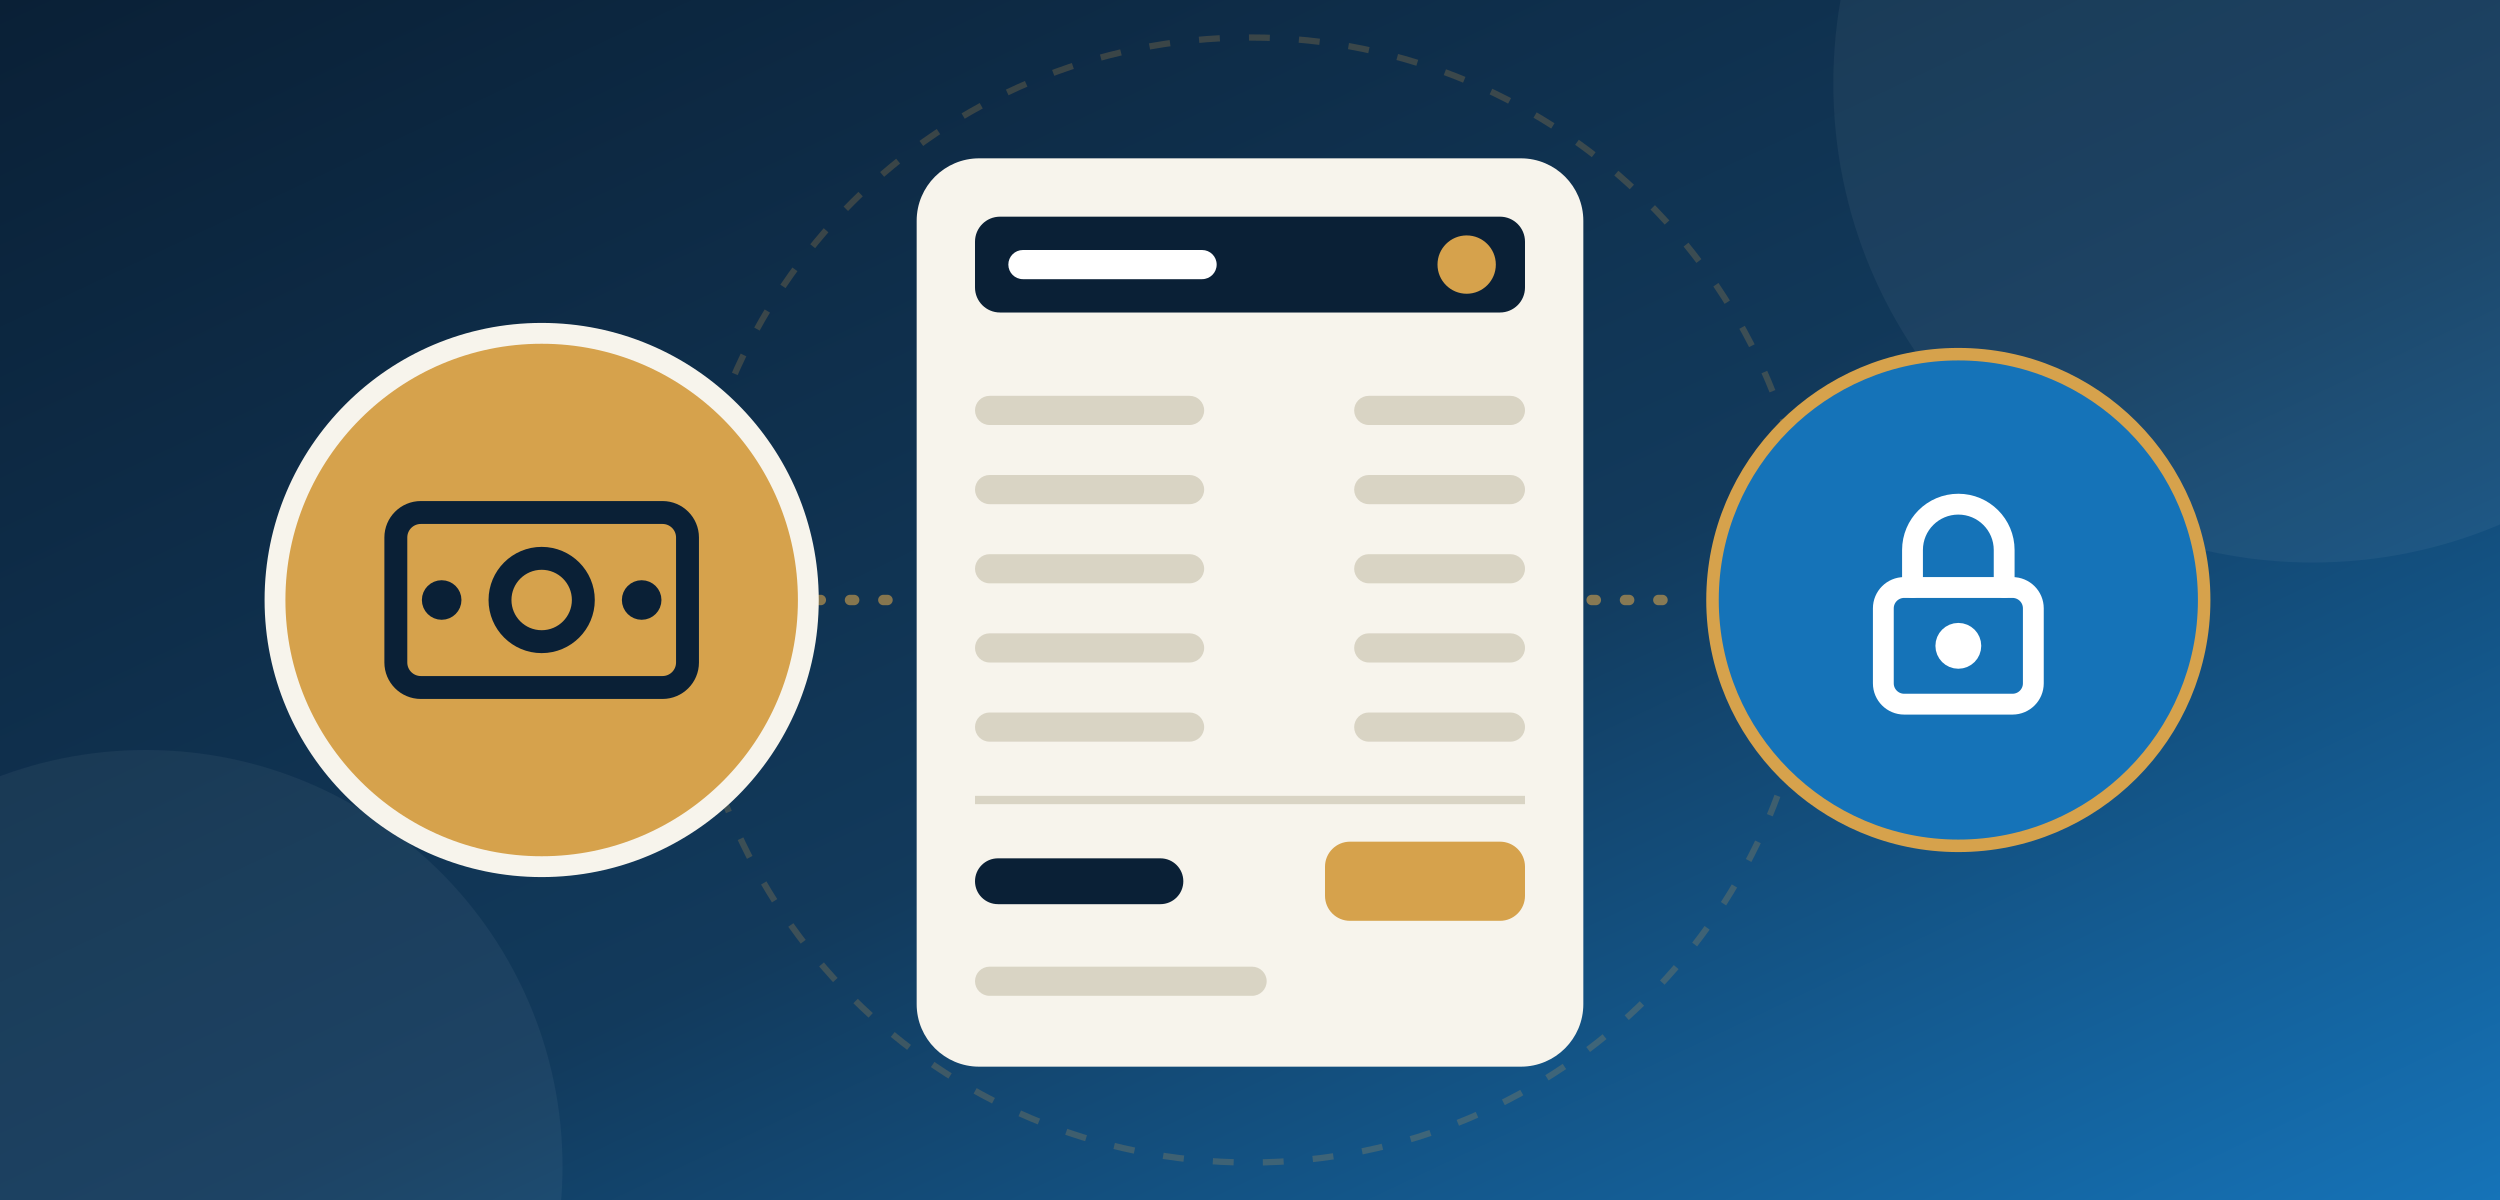
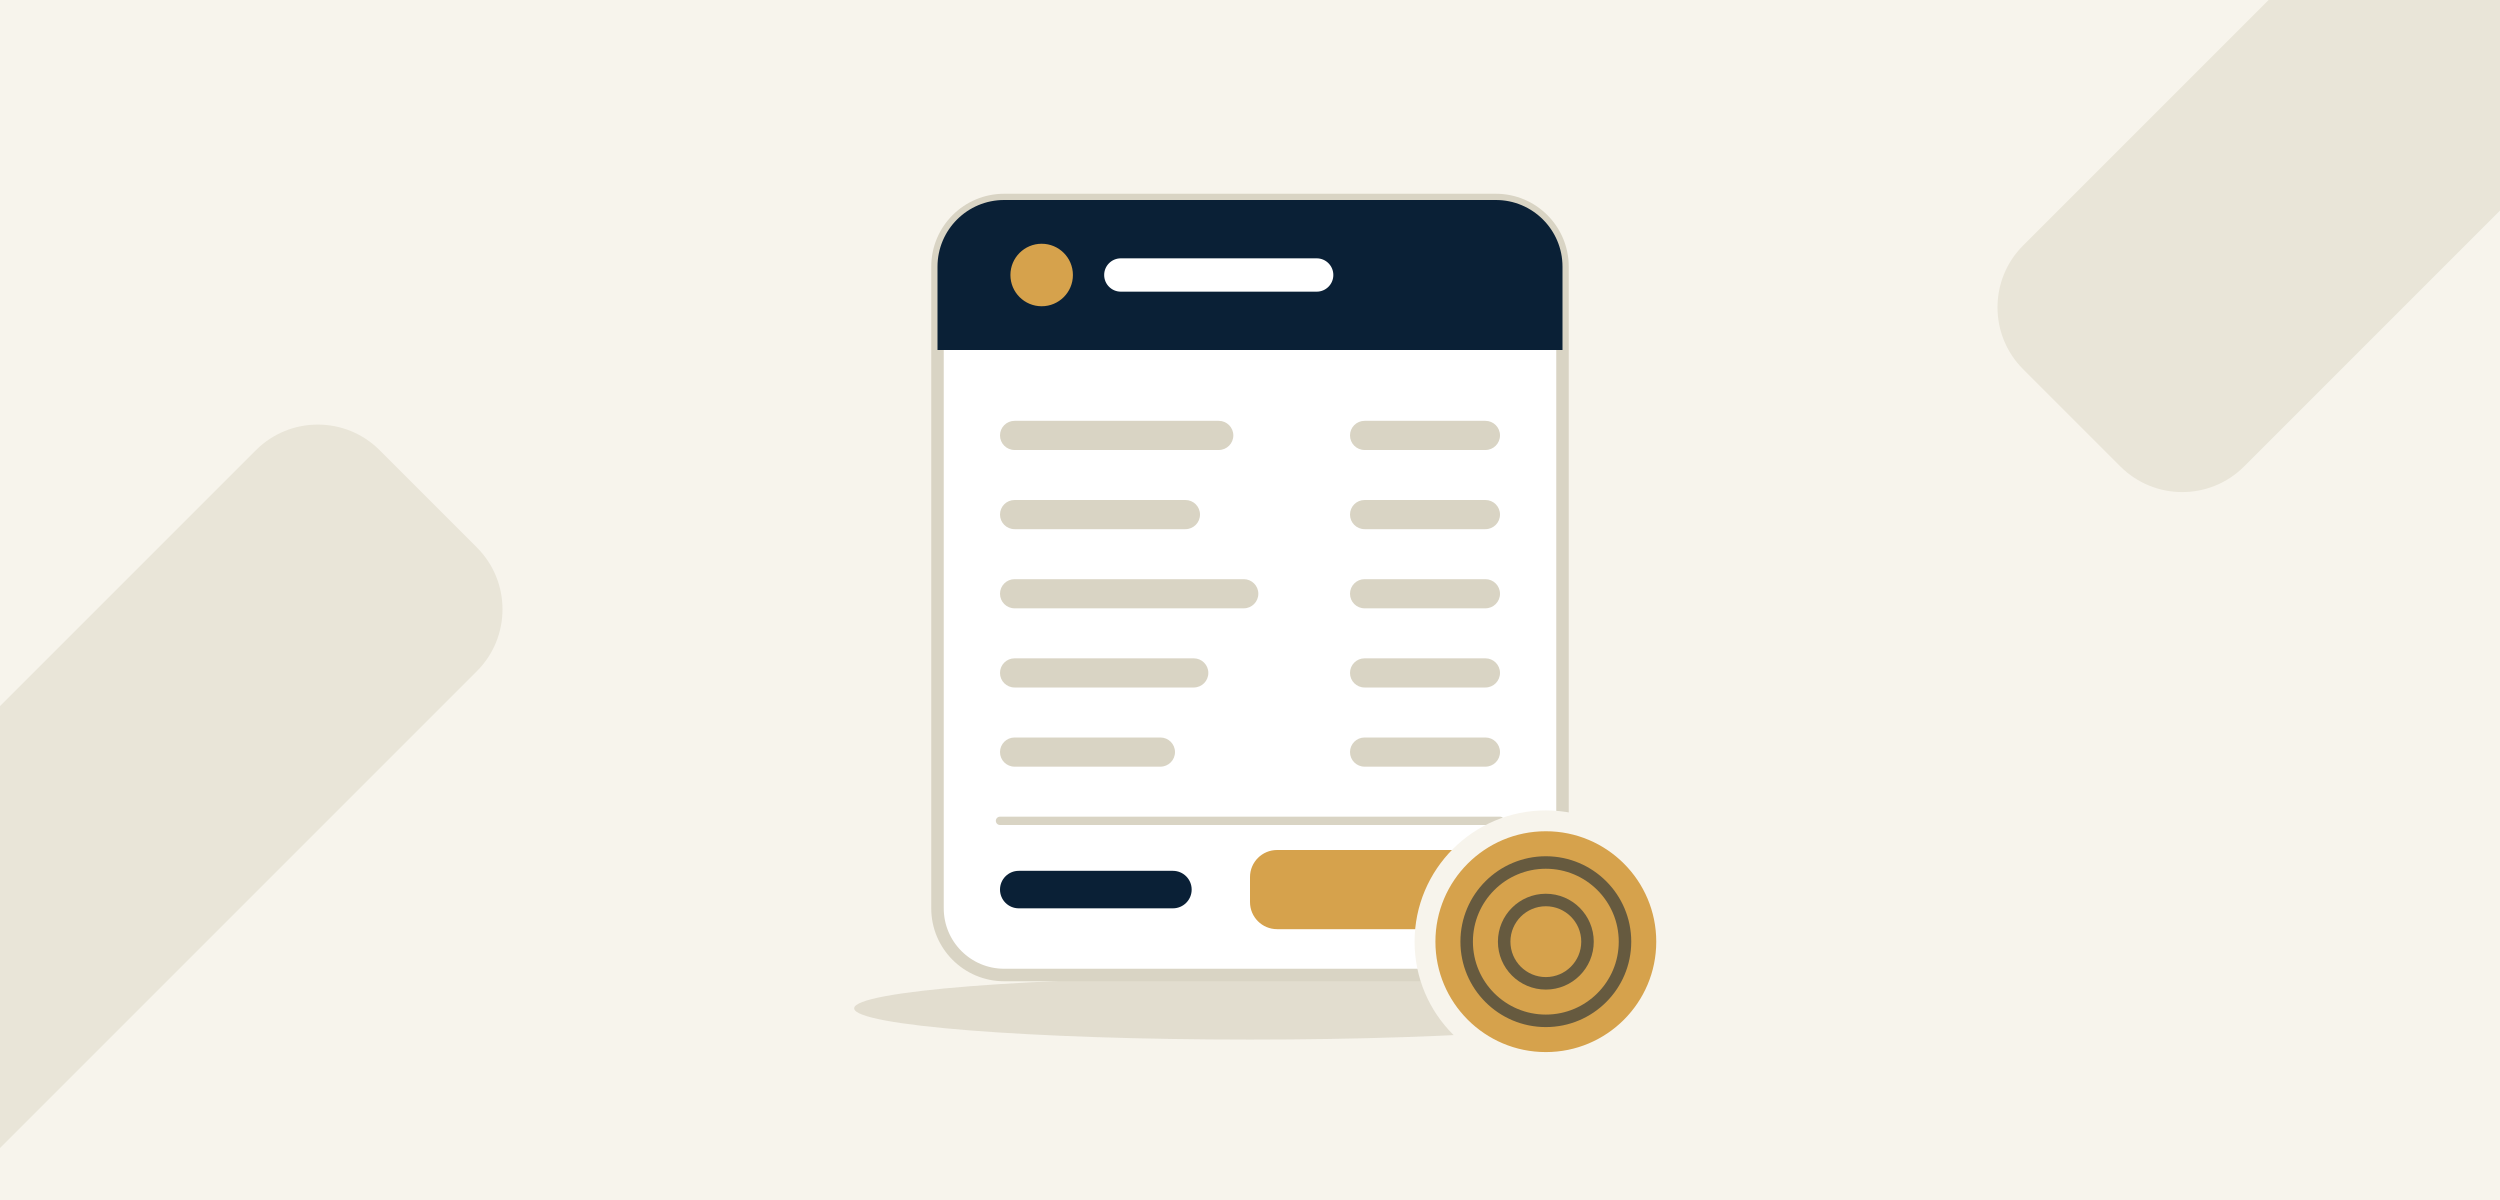
- <svg xmlns="http://www.w3.org/2000/svg" width="1200" height="576" viewBox="0 0 1200 576">
-   <defs>
-     <linearGradient id="bg" x1="0" y1="0" x2="1" y2="1">
-       <stop offset="0" stop-color="#0A2036" />
-       <stop offset="0.55" stop-color="#123A5C" />
-       <stop offset="1" stop-color="#1573B8" />
-     </linearGradient>
-   </defs>
-   <rect width="1200" height="576" fill="url(#bg)" />
-   <circle cx="1110" cy="40" r="230" fill="#FFFFFF" fill-opacity="0.05" />
-   <circle cx="70" cy="560" r="200" fill="#FFFFFF" fill-opacity="0.05" />
-   <circle cx="600" cy="288" r="270" fill="none" stroke="#D6A24C" stroke-opacity="0.22" stroke-width="3" stroke-dasharray="10 14" />
-   <g stroke="#D6A24C" stroke-opacity="0.6" stroke-width="5" stroke-linecap="round" stroke-dasharray="2 14">
-     <line x1="392" y1="288" x2="436" y2="288" />
-     <line x1="764" y1="288" x2="808" y2="288" />
+ <svg xmlns="http://www.w3.org/2000/svg" width="1200" height="576" viewBox="0 0 1200 576" role="img">
+   <rect width="1200" height="576" fill="#F7F4EC" />
+   <g fill="#E9E5D8">
+     <rect x="-170" y="320" width="440" height="150" rx="42" transform="rotate(-45 50 395)" />
+     <rect x="930" y="-30" width="440" height="150" rx="42" transform="rotate(-45 1150 45)" />
  </g>
-   <rect x="440" y="76" width="320" height="436" rx="30" fill="#F7F4EC" />
-   <rect x="468" y="104" width="264" height="46" rx="12" fill="#0A2036" />
-   <circle cx="704" cy="127" r="14" fill="#D6A24C" />
-   <rect x="484" y="120" width="100" height="14" rx="7" fill="#FFFFFF" />
-   <rect x="468" y="190" width="110" height="14" rx="7" fill="#D9D4C4" />
-   <rect x="650" y="190" width="82" height="14" rx="7" fill="#D9D4C4" />
-   <rect x="468" y="228" width="110" height="14" rx="7" fill="#D9D4C4" />
-   <rect x="650" y="228" width="82" height="14" rx="7" fill="#D9D4C4" />
-   <rect x="468" y="266" width="110" height="14" rx="7" fill="#D9D4C4" />
-   <rect x="650" y="266" width="82" height="14" rx="7" fill="#D9D4C4" />
-   <rect x="468" y="304" width="110" height="14" rx="7" fill="#D9D4C4" />
-   <rect x="650" y="304" width="82" height="14" rx="7" fill="#D9D4C4" />
-   <rect x="468" y="342" width="110" height="14" rx="7" fill="#D9D4C4" />
-   <rect x="650" y="342" width="82" height="14" rx="7" fill="#D9D4C4" />
-   <line x1="468" y1="384" x2="732" y2="384" stroke="#D9D4C4" stroke-width="4" />
-   <rect x="468" y="412" width="100" height="22" rx="11" fill="#0A2036" />
-   <rect x="636" y="404" width="96" height="38" rx="12" fill="#D6A24C" />
-   <rect x="468" y="464" width="140" height="14" rx="7" fill="#D9D4C4" />
-   <circle cx="260" cy="288" r="128" fill="#D6A24C" stroke="#F7F4EC" stroke-width="10" />
-   <g transform="translate(260 288)" fill="none" stroke="#0A2036" stroke-width="11" stroke-linecap="round" stroke-linejoin="round">
-     <rect x="-70" y="-42" width="140" height="84" rx="12" />
-     <circle r="20" />
-     <circle cx="-48" cy="0" r="4" fill="#0A2036" />
-     <circle cx="48" cy="0" r="4" fill="#0A2036" />
-   </g>
-   <circle cx="940" cy="288" r="118" fill="#1573B8" stroke="#D6A24C" stroke-width="6" />
-   <g transform="translate(940 288)" fill="none" stroke="#FFFFFF" stroke-width="10" stroke-linecap="round" stroke-linejoin="round">
-     <rect x="-36" y="-6" width="72" height="56" rx="10" />
-     <path d="M-22,-6 V-24 A22 22 0 0 1 22,-24 V-6" />
-     <circle cx="0" cy="22" r="6" fill="#FFFFFF" />
+   <g transform="translate(0 -22)">
+     <ellipse cx="600" cy="506" rx="190" ry="15" fill="#D9D4C4" fill-opacity="0.7" />
+     <rect x="450" y="118" width="300" height="372" rx="32" fill="#FFFFFF" stroke="#D9D4C4" stroke-width="6" />
+     <path d="M450 150 A32 32 0 0 1 482 118 H718 A32 32 0 0 1 750 150 V190 H450 Z" fill="#0A2036" />
+     <circle cx="500" cy="154" r="15" fill="#D6A24C" />
+     <rect x="530" y="146" width="110" height="16" rx="8" fill="#FFFFFF" />
+     <rect x="480" y="224" width="112" height="14" rx="7" fill="#D9D4C4" />
+     <rect x="648" y="224" width="72" height="14" rx="7" fill="#D9D4C4" />
+     <rect x="480" y="262" width="96" height="14" rx="7" fill="#D9D4C4" />
+     <rect x="648" y="262" width="72" height="14" rx="7" fill="#D9D4C4" />
+     <rect x="480" y="300" width="124" height="14" rx="7" fill="#D9D4C4" />
+     <rect x="648" y="300" width="72" height="14" rx="7" fill="#D9D4C4" />
+     <rect x="480" y="338" width="100" height="14" rx="7" fill="#D9D4C4" />
+     <rect x="648" y="338" width="72" height="14" rx="7" fill="#D9D4C4" />
+     <rect x="480" y="376" width="84" height="14" rx="7" fill="#D9D4C4" />
+     <rect x="648" y="376" width="72" height="14" rx="7" fill="#D9D4C4" />
+     <line x1="480" y1="416" x2="720" y2="416" stroke="#D9D4C4" stroke-width="4" stroke-linecap="round" />
+     <rect x="480" y="440" width="92" height="18" rx="9" fill="#0A2036" />
+     <rect x="600" y="430" width="120" height="38" rx="13" fill="#D6A24C" />
+     <circle cx="742" cy="474" r="58" fill="#D6A24C" stroke="#F7F4EC" stroke-width="10" />
+     <circle cx="742" cy="474" r="38" fill="none" stroke="#0A2036" stroke-opacity="0.55" stroke-width="6" />
+     <circle cx="742" cy="474" r="20" fill="none" stroke="#0A2036" stroke-opacity="0.55" stroke-width="6" />
  </g>
</svg>
